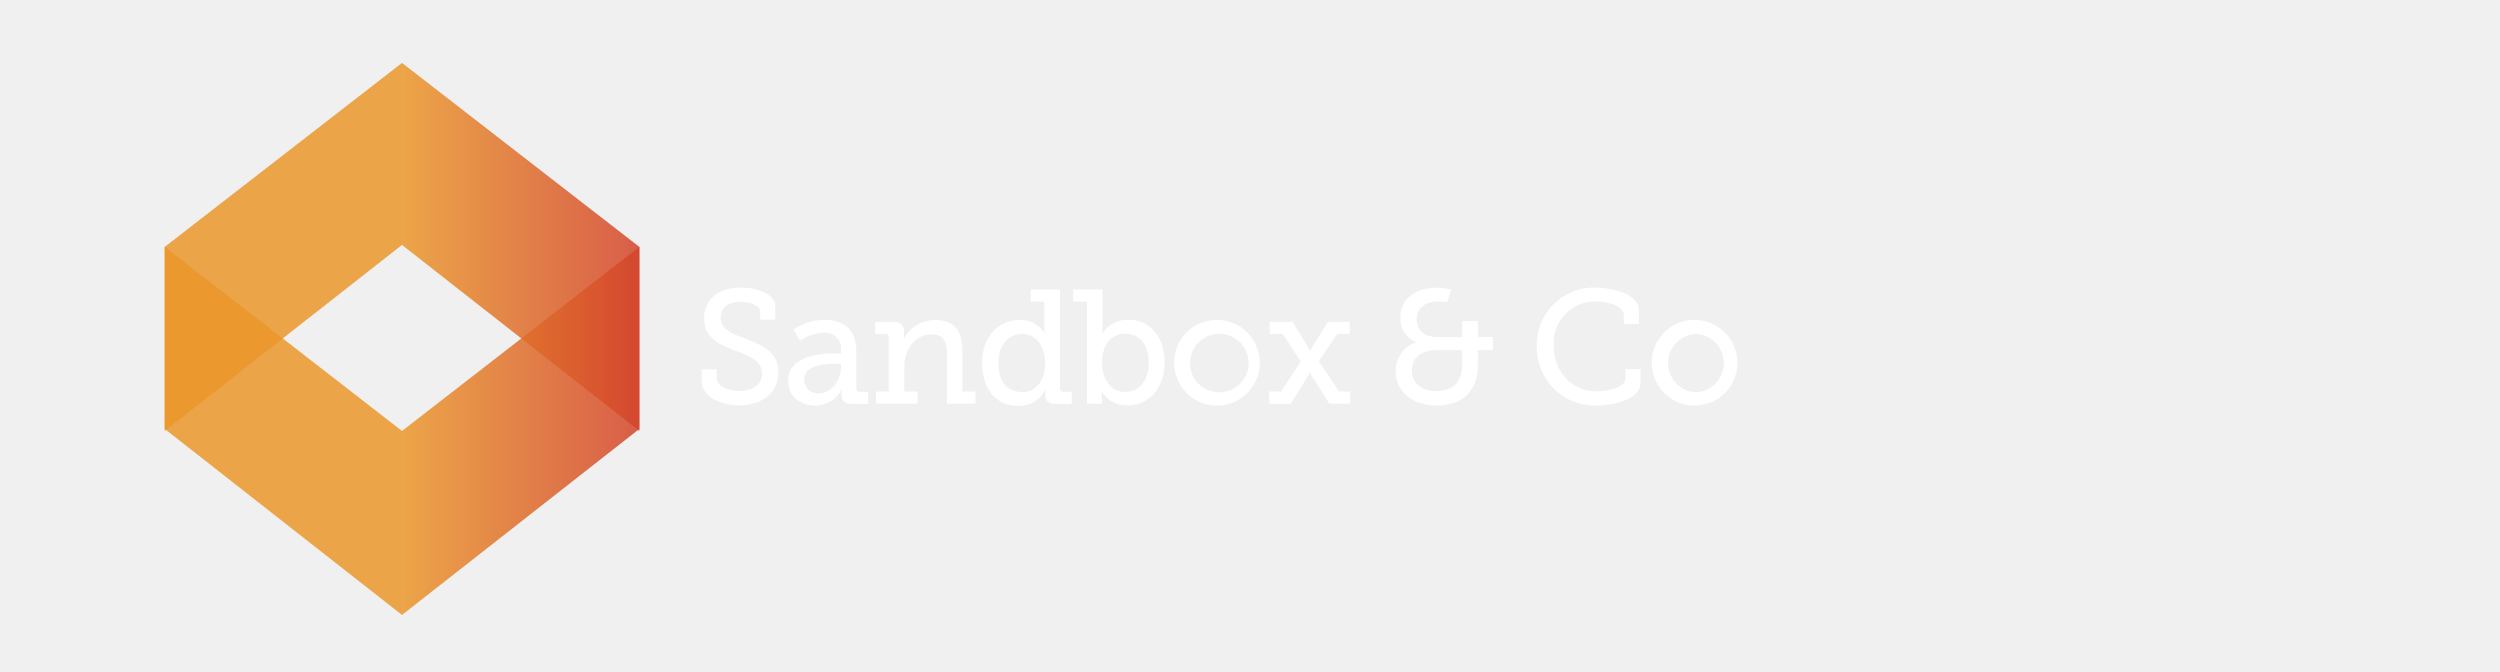
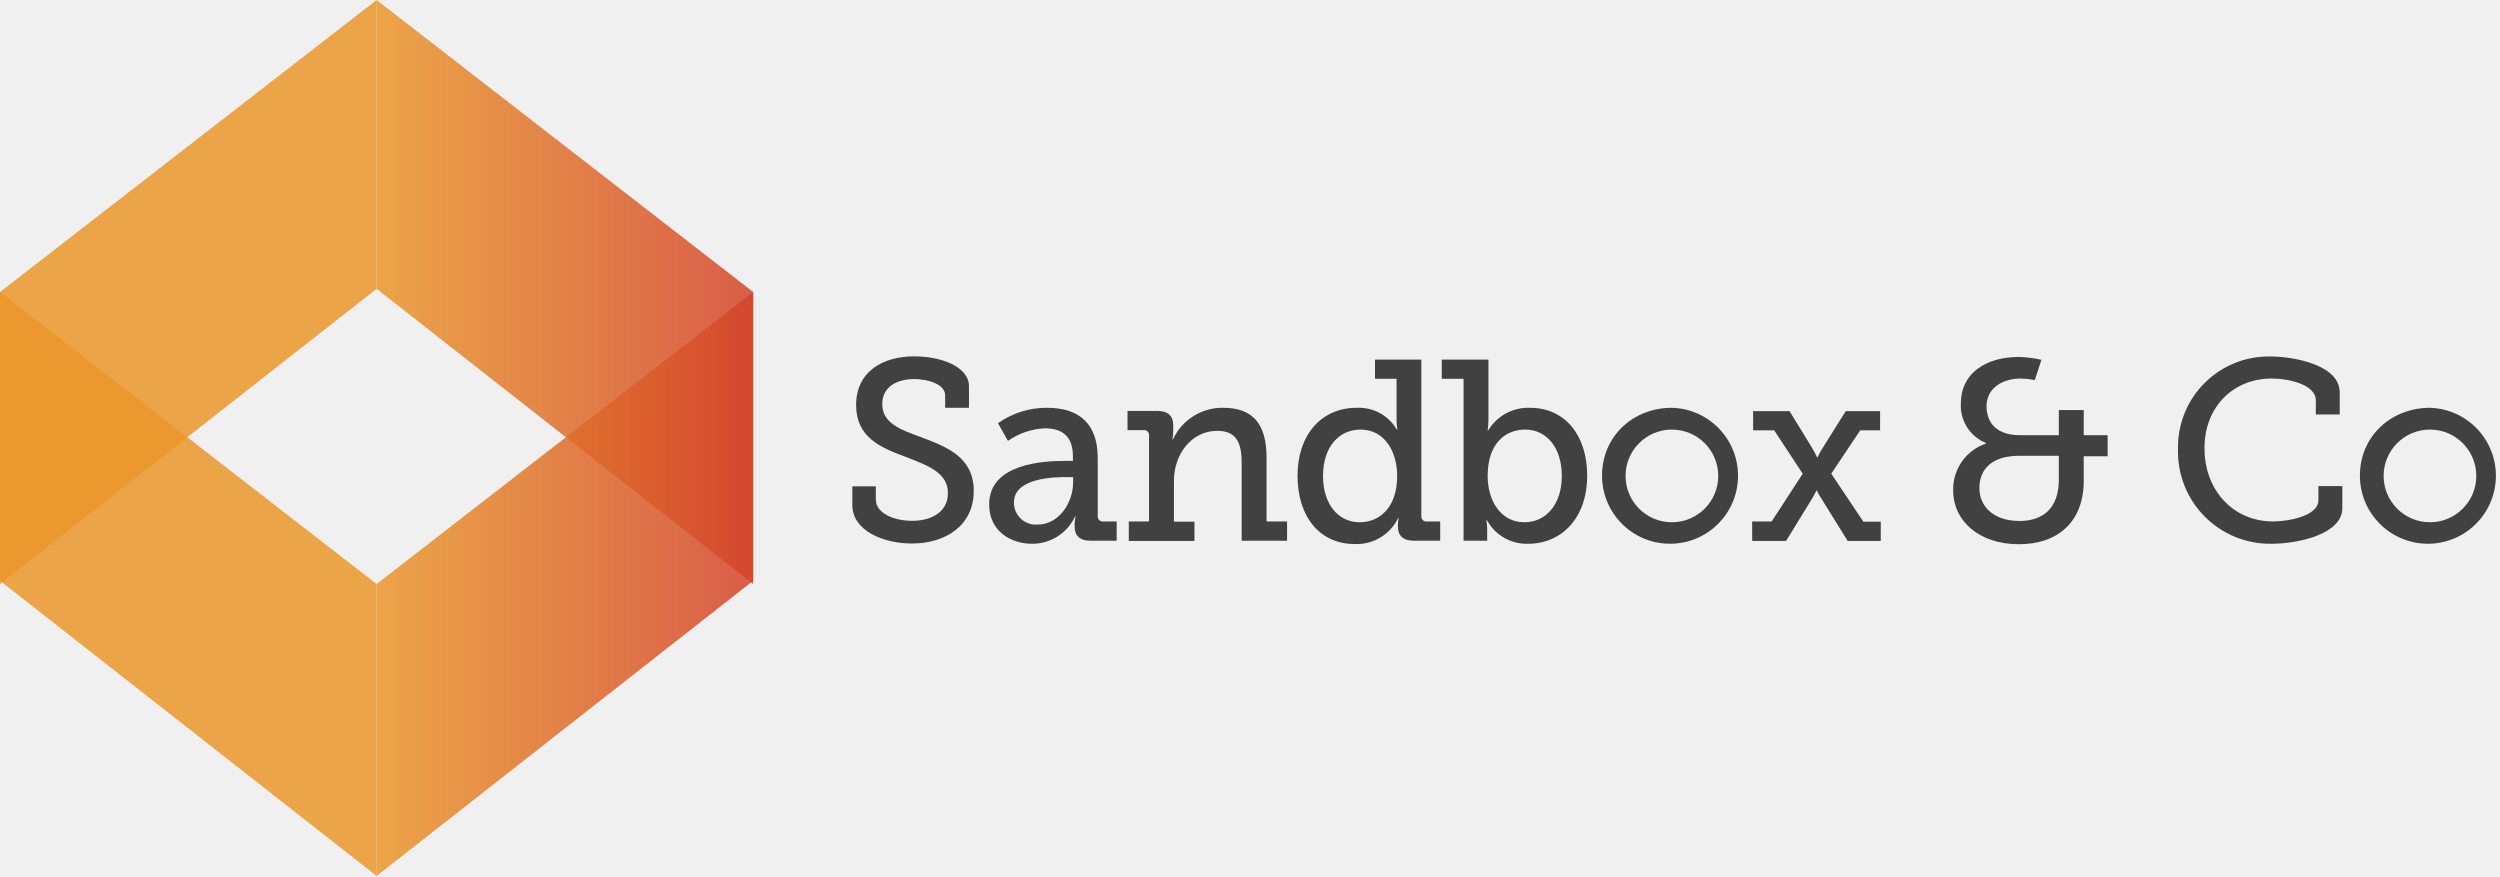
- <svg xmlns="http://www.w3.org/2000/svg" xmlns:xlink="http://www.w3.org/1999/xlink" viewBox="0 0 379.91 102.05">
+ <svg xmlns="http://www.w3.org/2000/svg" xmlns:xlink="http://www.w3.org/1999/xlink" viewBox="0 0 377.64 132.33">
  <defs>
-     <style>.cls-1{fill:#fff;}.cls-2,.cls-3,.cls-4,.cls-5{opacity:0.85;}.cls-2{fill:url(#linear-gradient);}.cls-3{fill:#eb972a;}.cls-4{fill:url(#linear-gradient-2);}.cls-5{fill:url(#linear-gradient-3);}</style>
-     <linearGradient id="linear-gradient" x1="61.09" y1="37.52" x2="97.15" y2="37.52" gradientUnits="userSpaceOnUse">
+     <style>.cls-1{fill:#414142;}.cls-2,.cls-3,.cls-4,.cls-5{opacity:0.85;}.cls-2{fill:url(#linear-gradient);}.cls-3{fill:#eb972a;}.cls-4{fill:url(#linear-gradient-2);}.cls-5{fill:url(#linear-gradient-3);}</style>
+     <linearGradient id="linear-gradient" x1="56.89" y1="44.11" x2="113.77" y2="44.11" gradientUnits="userSpaceOnUse">
      <stop offset="0" stop-color="#eb972a" />
      <stop offset="1" stop-color="#d4442a" />
    </linearGradient>
-     <linearGradient id="linear-gradient-2" x1="61.09" y1="65.49" x2="97.15" y2="65.49" xlink:href="#linear-gradient" />
-     <linearGradient id="linear-gradient-3" x1="25.03" y1="65.49" x2="61.09" y2="65.49" gradientUnits="userSpaceOnUse">
+     <linearGradient id="linear-gradient-2" x1="56.89" y1="88.22" x2="113.77" y2="88.22" xlink:href="#linear-gradient" />
+     <linearGradient id="linear-gradient-3" y1="88.22" x2="56.89" y2="88.22" gradientUnits="userSpaceOnUse">
      <stop offset="0" stop-color="#eb972a" />
      <stop offset="1" stop-color="#eb972a" />
    </linearGradient>
  </defs>
-   <g id="NSD_-_Partners" data-name="NSD - Partners">
-     <path class="cls-1" d="M108.9,56.13v1.28c0,1.28,1.65,2,3.47,2,2,0,3.43-.93,3.43-2.65,0-2-2-2.68-4.17-3.52S107,51.44,107,48.37c0-3.27,2.63-4.67,5.55-4.67,2.61,0,5.26,1,5.26,2.88v2h-2.29V47.41c0-1-1.54-1.55-3-1.55-1.69,0-3,.79-3,2.39,0,1.84,1.74,2.45,3.68,3.19,2.55,1,5.09,1.94,5.09,5.16s-2.71,5-5.92,5c-2.71,0-5.73-1.21-5.73-3.69V56.13Z" />
-     <path class="cls-1" d="M127,53.7h.79v-.47a2.36,2.36,0,0,0-2.66-2.65,6.64,6.64,0,0,0-3.56,1.2l-1-1.69a8,8,0,0,1,4.72-1.47c3.17,0,4.84,1.64,4.84,4.79V59a.48.48,0,0,0,.54.54h1.25v1.84h-2.48c-1.1,0-1.54-.54-1.54-1.35v-.17A3.28,3.28,0,0,1,128,59h0a4.51,4.51,0,0,1-4.1,2.63c-2.06,0-4.13-1.21-4.13-3.76C119.73,54,124.92,53.7,127,53.7Zm-2.6,6.09c2.11,0,3.41-2.16,3.41-4v-.52h-.61c-1.13,0-5,0-5,2.43A2.09,2.09,0,0,0,124.38,59.79Z" />
-     <path class="cls-1" d="M133.12,59.5h1.94V51.29a.48.48,0,0,0-.54-.54H133V48.91h2.8c1.08,0,1.57.47,1.57,1.38v.64a3.71,3.71,0,0,1-.07.71h0a5.2,5.2,0,0,1,4.84-3c2.85,0,4.12,1.59,4.12,4.76V59.5h2v1.84h-4.35V53.92c0-1.74-.34-3.12-2.33-3.12-2.51,0-4.15,2.29-4.15,4.77V59.5h2v1.84h-6.29Z" />
-     <path class="cls-1" d="M154.94,48.62a4.21,4.21,0,0,1,3.83,2.08h0a5.82,5.82,0,0,1-.07-.93V45.84h-2.07V44h4.45V59a.48.48,0,0,0,.54.54h1.25v1.84h-2.48c-1.11,0-1.55-.54-1.55-1.35v-.17a2.41,2.41,0,0,1,.08-.67h-.05a4.44,4.44,0,0,1-4.2,2.49c-3.34,0-5.43-2.66-5.43-6.51S151.6,48.62,154.94,48.62Zm.29,11c1.84,0,3.59-1.32,3.59-4.42,0-2.28-1.16-4.45-3.51-4.45-2,0-3.59,1.6-3.59,4.43S153.17,59.57,155.23,59.57Z" />
-     <path class="cls-1" d="M165.18,45.84h-2.09V44h4.47v5.75a7.27,7.27,0,0,1-.07,1h0a4.48,4.48,0,0,1,4-2.16c3.37,0,5.48,2.65,5.48,6.51s-2.38,6.51-5.67,6.51a4.33,4.33,0,0,1-3.93-2.26h0a7,7,0,0,1,.07,1v1h-2.26ZM171,59.57c1.94,0,3.56-1.59,3.56-4.42s-1.45-4.45-3.51-4.45c-1.85,0-3.59,1.31-3.59,4.48C167.49,57.39,168.64,59.57,171,59.57Z" />
-     <path class="cls-1" d="M185.13,48.62a6.51,6.51,0,1,1-6.71,6.48A6.47,6.47,0,0,1,185.13,48.62Zm0,11a4.45,4.45,0,1,0-4.28-4.47A4.3,4.3,0,0,0,185.13,59.57Z" />
-     <path class="cls-1" d="M192.82,59.5h1.86l3-4.57-2.75-4.18h-2V48.91h3.49l2.21,3.61c.22.37.42.81.42.81h.05a7.26,7.26,0,0,1,.44-.81l2.26-3.61h3.29v1.84h-1.89l-2.78,4.15,3.07,4.6h1.68v1.84H202l-2.51-4a6.41,6.41,0,0,1-.44-.78h0a6.45,6.45,0,0,1-.44.81l-2.46,4h-3.24Z" />
-     <path class="cls-1" d="M215.22,52V52a3.85,3.85,0,0,1-2.41-3.81c0-2.87,2.39-4.47,5.56-4.47a10.86,10.86,0,0,1,2.16.27l-.62,1.94a8,8,0,0,0-1.3-.14c-1.87,0-3.32.95-3.32,2.65,0,1.13.52,2.78,3.22,2.78h3.69V48.79h2.38V51.2h2.29v2h-2.29v2.36c0,3.86-2.41,6.07-6.21,6.07s-6.29-2.24-6.29-5.14A4.61,4.61,0,0,1,215.22,52Zm3.15,7.42c2.3,0,3.83-1.23,3.83-4V53.21h-3.81c-2.48,0-3.83,1.18-3.83,3.1S216,59.45,218.37,59.45Z" />
-     <path class="cls-1" d="M242.44,43.7c2.09,0,6.61.76,6.61,3.44v2.11h-2.29V47.9c0-1.52-2.63-2.08-4.22-2.08a6.3,6.3,0,0,0-6.44,6.65c0,4.11,2.8,7,6.59,7,1.22,0,4.32-.44,4.32-2V56.11h2.28v2.11c0,2.56-4.34,3.42-6.75,3.42a8.83,8.83,0,0,1-9-9.07A8.69,8.69,0,0,1,242.44,43.7Z" />
-     <path class="cls-1" d="M257.72,48.62A6.51,6.51,0,1,1,251,55.1,6.48,6.48,0,0,1,257.72,48.62Zm0,11a4.45,4.45,0,0,0,0-8.89,4.45,4.45,0,0,0,0,8.89Z" />
-     <polygon class="cls-2" points="61.09 9.56 61.09 37.22 97.16 65.49 97.16 37.52 61.09 9.56" />
-     <polygon class="cls-3" points="61.09 9.56 61.09 37.22 25.03 65.49 25.03 37.52 61.09 9.56" />
-     <polygon class="cls-4" points="97.16 37.52 97.16 65.18 61.09 93.45 61.09 65.49 97.16 37.52" />
-     <polygon class="cls-5" points="25.03 37.52 25.03 65.18 61.09 93.45 61.09 65.49 25.03 37.52" />
+   <g id="Layer_2" data-name="Layer 2">
+     <g id="NSD_-_Partners" data-name="NSD - Partners">
+       <path class="cls-1" d="M132.3,73.46v2c0,2,2.6,3.21,5.47,3.21,3.14,0,5.42-1.47,5.42-4.18,0-3.18-3.21-4.23-6.58-5.55-3.61-1.35-7.29-2.9-7.29-7.75,0-5.15,4.15-7.36,8.76-7.36,4.11,0,8.29,1.55,8.29,4.53V61.6h-3.6V59.7c0-1.59-2.44-2.44-4.69-2.44-2.68,0-4.81,1.24-4.81,3.76,0,2.91,2.75,3.88,5.82,5,4,1.51,8,3.06,8,8.14,0,5.23-4.26,7.94-9.34,7.94-4.27,0-9-1.9-9-5.81V73.46Z" />
+       <path class="cls-1" d="M160.82,69.62h1.25v-.73c0-3.1-1.79-4.19-4.19-4.19a10.43,10.43,0,0,0-5.62,1.9l-1.51-2.67a12.59,12.59,0,0,1,7.44-2.33c5,0,7.63,2.6,7.63,7.56v8.76a.76.76,0,0,0,.86.85h2v2.91h-3.91c-1.75,0-2.44-.85-2.44-2.13v-.28a4.85,4.85,0,0,1,.15-1.27h-.08a7.12,7.12,0,0,1-6.47,4.14c-3.25,0-6.51-1.9-6.51-5.93C149.39,70.05,157.57,69.62,160.82,69.62Zm-4.1,9.62c3.33,0,5.38-3.41,5.38-6.36v-.81h-1c-1.78,0-7.94.07-7.94,3.83A3.31,3.31,0,0,0,156.72,79.24Z" />
+       <path class="cls-1" d="M170.51,78.77h3.06V65.83a.76.76,0,0,0-.85-.86h-2.4v-2.9h4.42c1.7,0,2.48.73,2.48,2.17v1a5.38,5.38,0,0,1-.12,1.13h.08a8.23,8.23,0,0,1,7.63-4.77c4.5,0,6.51,2.52,6.51,7.52v9.65h3.1v2.91h-6.86V70c0-2.75-.54-4.92-3.68-4.92-3.95,0-6.55,3.61-6.55,7.52v6.2h3.1v2.91h-9.92Z" />
+       <path class="cls-1" d="M204.92,61.6A6.63,6.63,0,0,1,211,64.9h.08a8.61,8.61,0,0,1-.12-1.48v-6.2h-3.26v-2.9h7v23.6a.76.76,0,0,0,.85.85h2v2.91H213.6c-1.74,0-2.44-.85-2.44-2.13v-.28a3.88,3.88,0,0,1,.12-1h-.08a7,7,0,0,1-6.63,3.91C199.3,82.14,196,78,196,71.87,196,65.63,199.65,61.6,204.92,61.6Zm.47,17.29c2.9,0,5.66-2.1,5.66-7,0-3.6-1.83-7-5.55-7-3.14,0-5.65,2.51-5.65,7C199.85,76.14,202.13,78.89,205.39,78.89Z" />
+       <path class="cls-1" d="M221.08,57.22h-3.29v-2.9h7.05v9.06a10.7,10.7,0,0,1-.12,1.63h.08a7.07,7.07,0,0,1,6.32-3.41c5.31,0,8.64,4.19,8.64,10.27,0,6.24-3.76,10.27-8.95,10.27a6.84,6.84,0,0,1-6.2-3.56h-.08a10.08,10.08,0,0,1,.12,1.55v1.55h-3.57Zm9.22,21.67c3.07,0,5.62-2.52,5.62-7,0-4.26-2.28-7-5.54-7-2.9,0-5.66,2-5.66,7C224.72,75.44,226.54,78.89,230.3,78.89Z" />
+       <path class="cls-1" d="M252.55,61.6A10.27,10.27,0,1,1,242,71.83C242,65.9,246.69,61.6,252.55,61.6Zm0,17.29a7,7,0,0,0,0-14,7,7,0,0,0,0,14Z" />
+       <path class="cls-1" d="M264.67,78.77h2.95l4.69-7.21L268,65h-3.18v-2.9h5.5l3.49,5.69c.35.59.66,1.28.66,1.28h.08a13.64,13.64,0,0,1,.7-1.28l3.56-5.69H284V65h-3l-4.38,6.55,4.85,7.25h2.63v2.91h-5l-3.95-6.36a10.74,10.74,0,0,1-.7-1.24h-.08a10.46,10.46,0,0,1-.69,1.28l-3.88,6.32h-5.12Z" />
+       <path class="cls-1" d="M300,67v-.08a6.08,6.08,0,0,1-3.8-6c0-4.53,3.76-7,8.76-7a17,17,0,0,1,3.41.43l-1,3.06a12.35,12.35,0,0,0-2.06-.23c-2.94,0-5.23,1.51-5.23,4.18,0,1.78.82,4.38,5.08,4.38H311v-3.8h3.76v3.8h3.61v3.18h-3.61v3.72c0,6.08-3.8,9.57-9.8,9.57s-9.92-3.52-9.92-8.1A7.28,7.28,0,0,1,300,67Zm5,11.7c3.64,0,6-1.93,6-6.28V68.85h-6c-3.92,0-6,1.86-6,4.88C299,76.56,301.22,78.69,305,78.69Z" />
+       <path class="cls-1" d="M343,53.85c3.3,0,10.43,1.2,10.43,5.43v3.33h-3.61V60.48c0-2.41-4.14-3.3-6.66-3.3-5.85,0-10.16,4.31-10.16,10.51,0,6.47,4.42,11.08,10.39,11.08,1.94,0,6.82-.7,6.82-3.22V73.42h3.61v3.34c0,4-6.86,5.38-10.66,5.38A13.92,13.92,0,0,1,329,67.84,13.7,13.7,0,0,1,343,53.85Z" />
+       <path class="cls-1" d="M367.06,61.6a10.27,10.27,0,1,1-10.58,10.23C356.48,65.9,361.2,61.6,367.06,61.6Zm0,17.29a7,7,0,0,0,0-14,7,7,0,0,0,0,14Z" />
+       <polygon class="cls-2" points="56.89 0 56.89 43.63 113.77 88.22 113.77 44.11 56.89 0" />
+       <polygon class="cls-3" points="56.89 0 56.89 43.63 0 88.22 0 44.11 56.89 0" />
+       <polygon class="cls-4" points="113.77 44.11 113.77 87.73 56.89 132.32 56.89 88.22 113.77 44.11" />
+       <polygon class="cls-5" points="0 44.11 0 87.73 56.89 132.32 56.89 88.22 0 44.11" />
+     </g>
  </g>
</svg>
